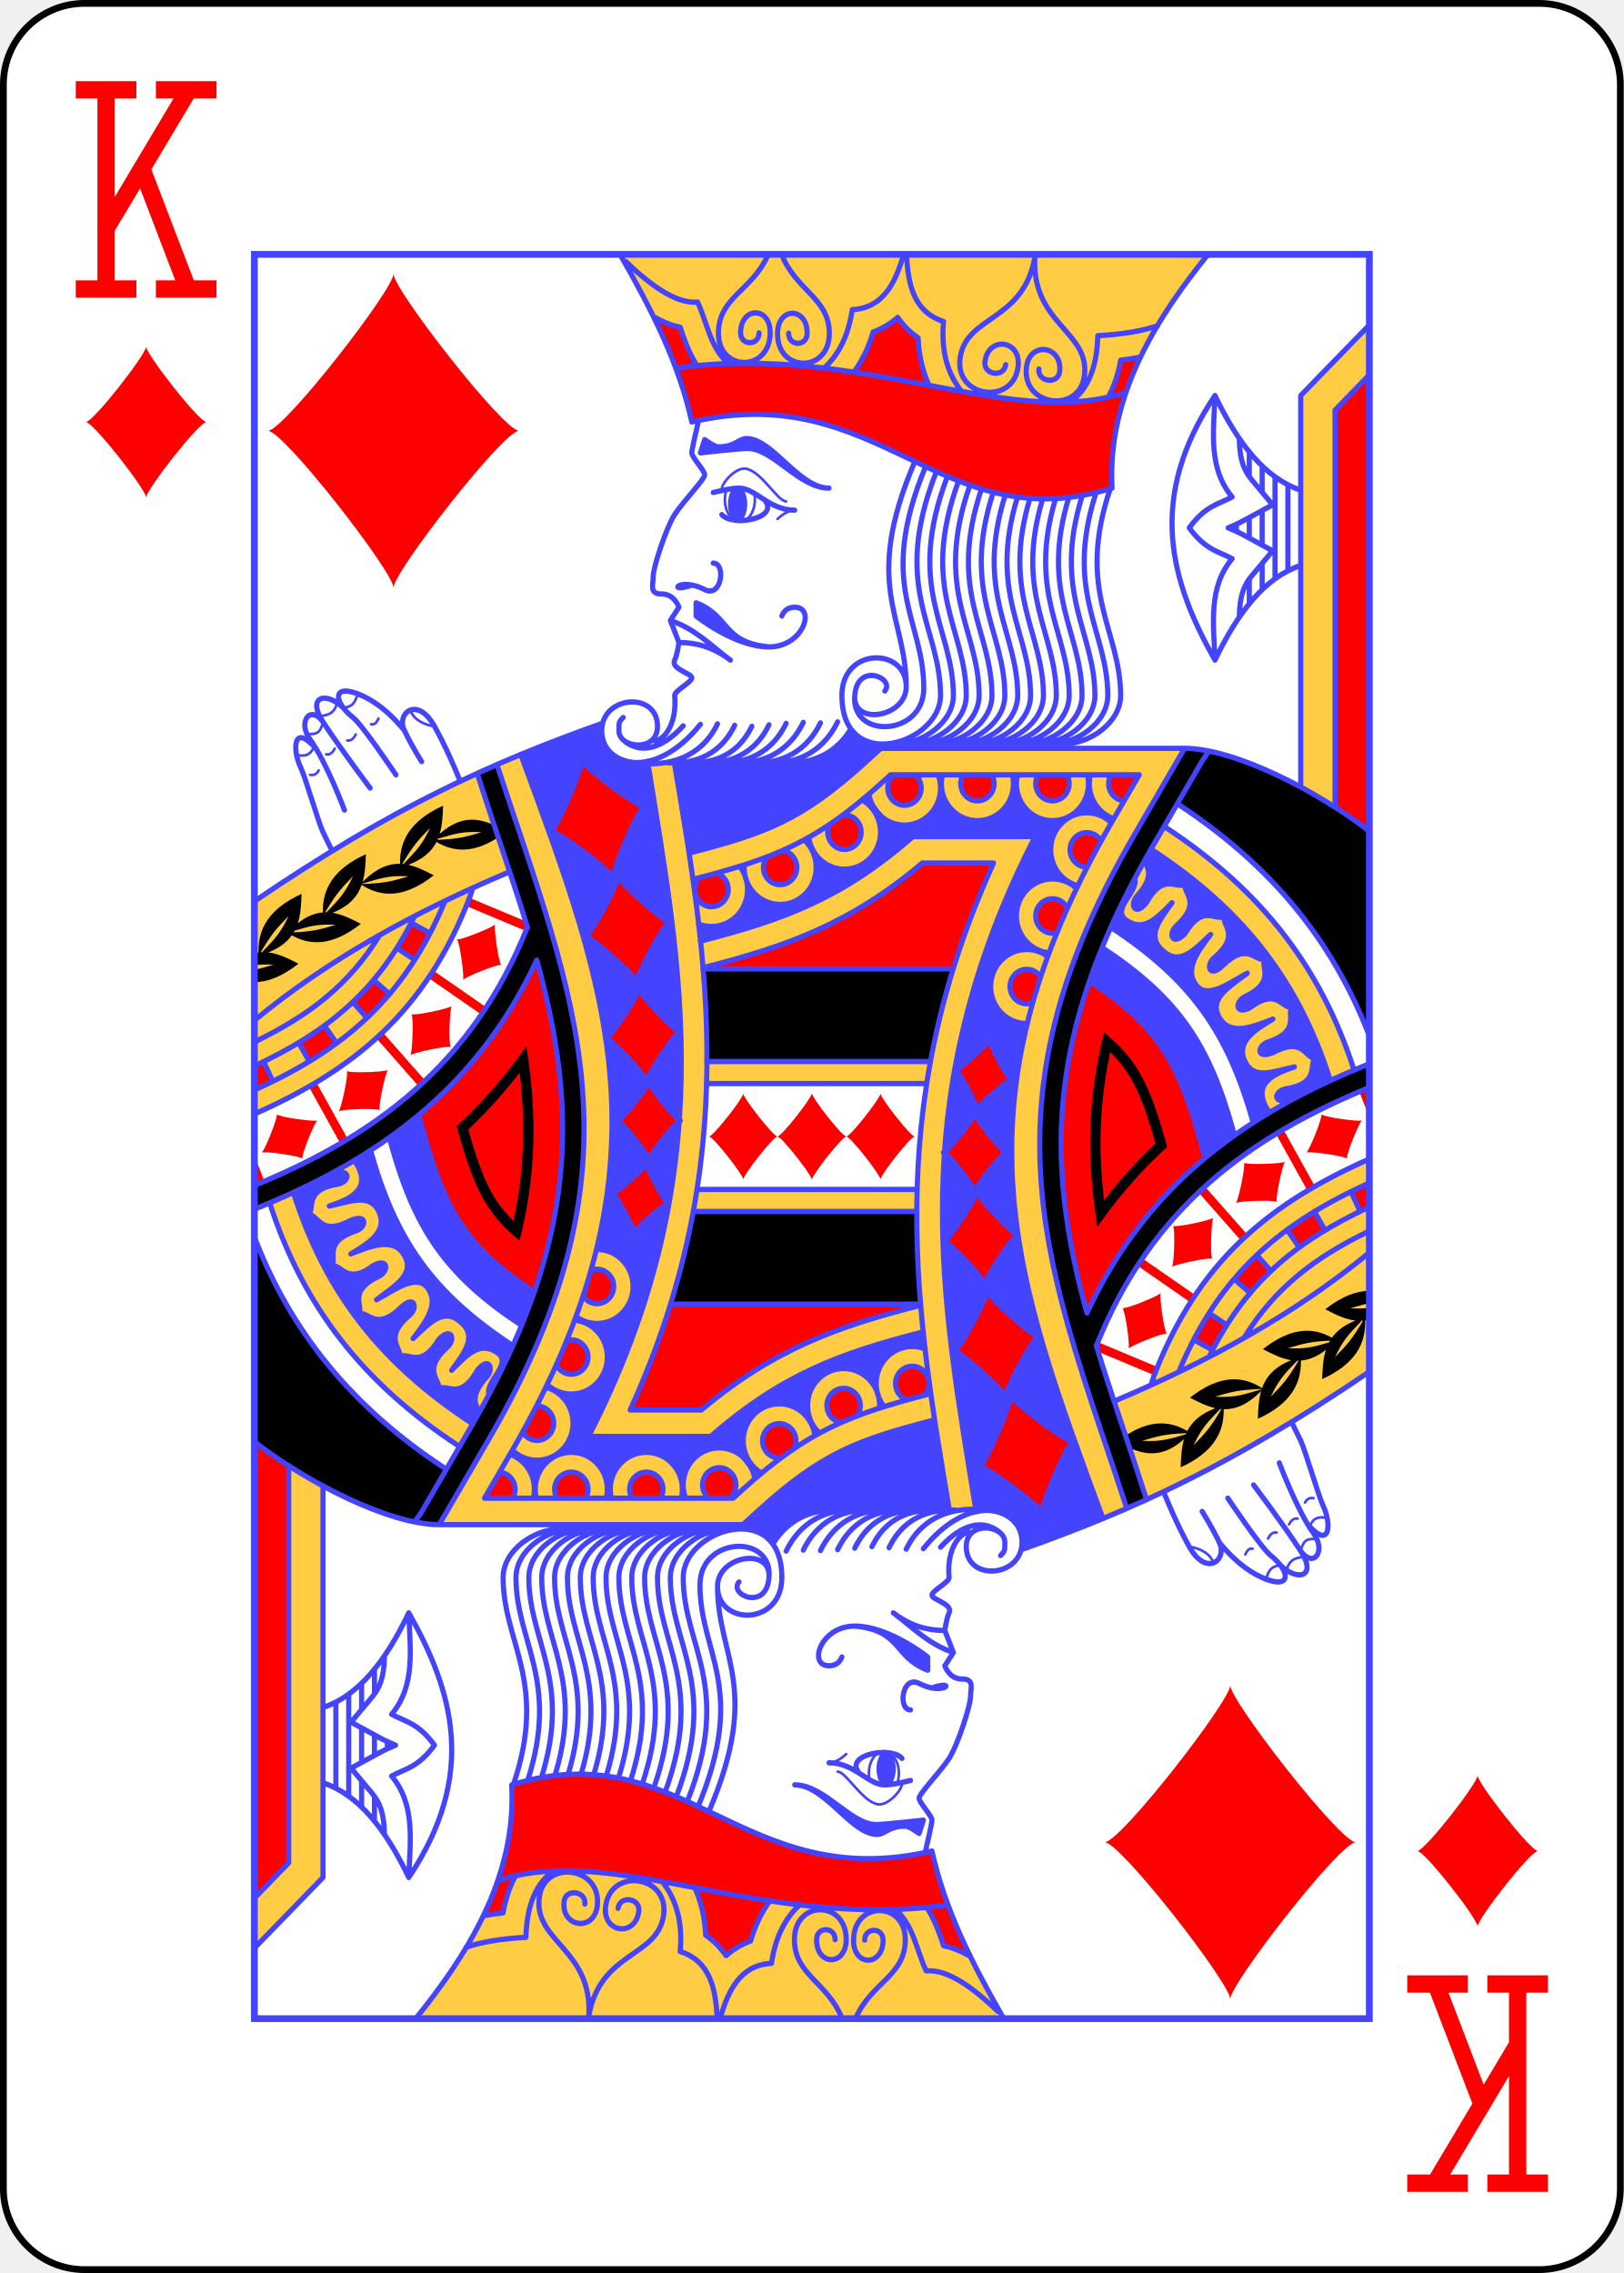
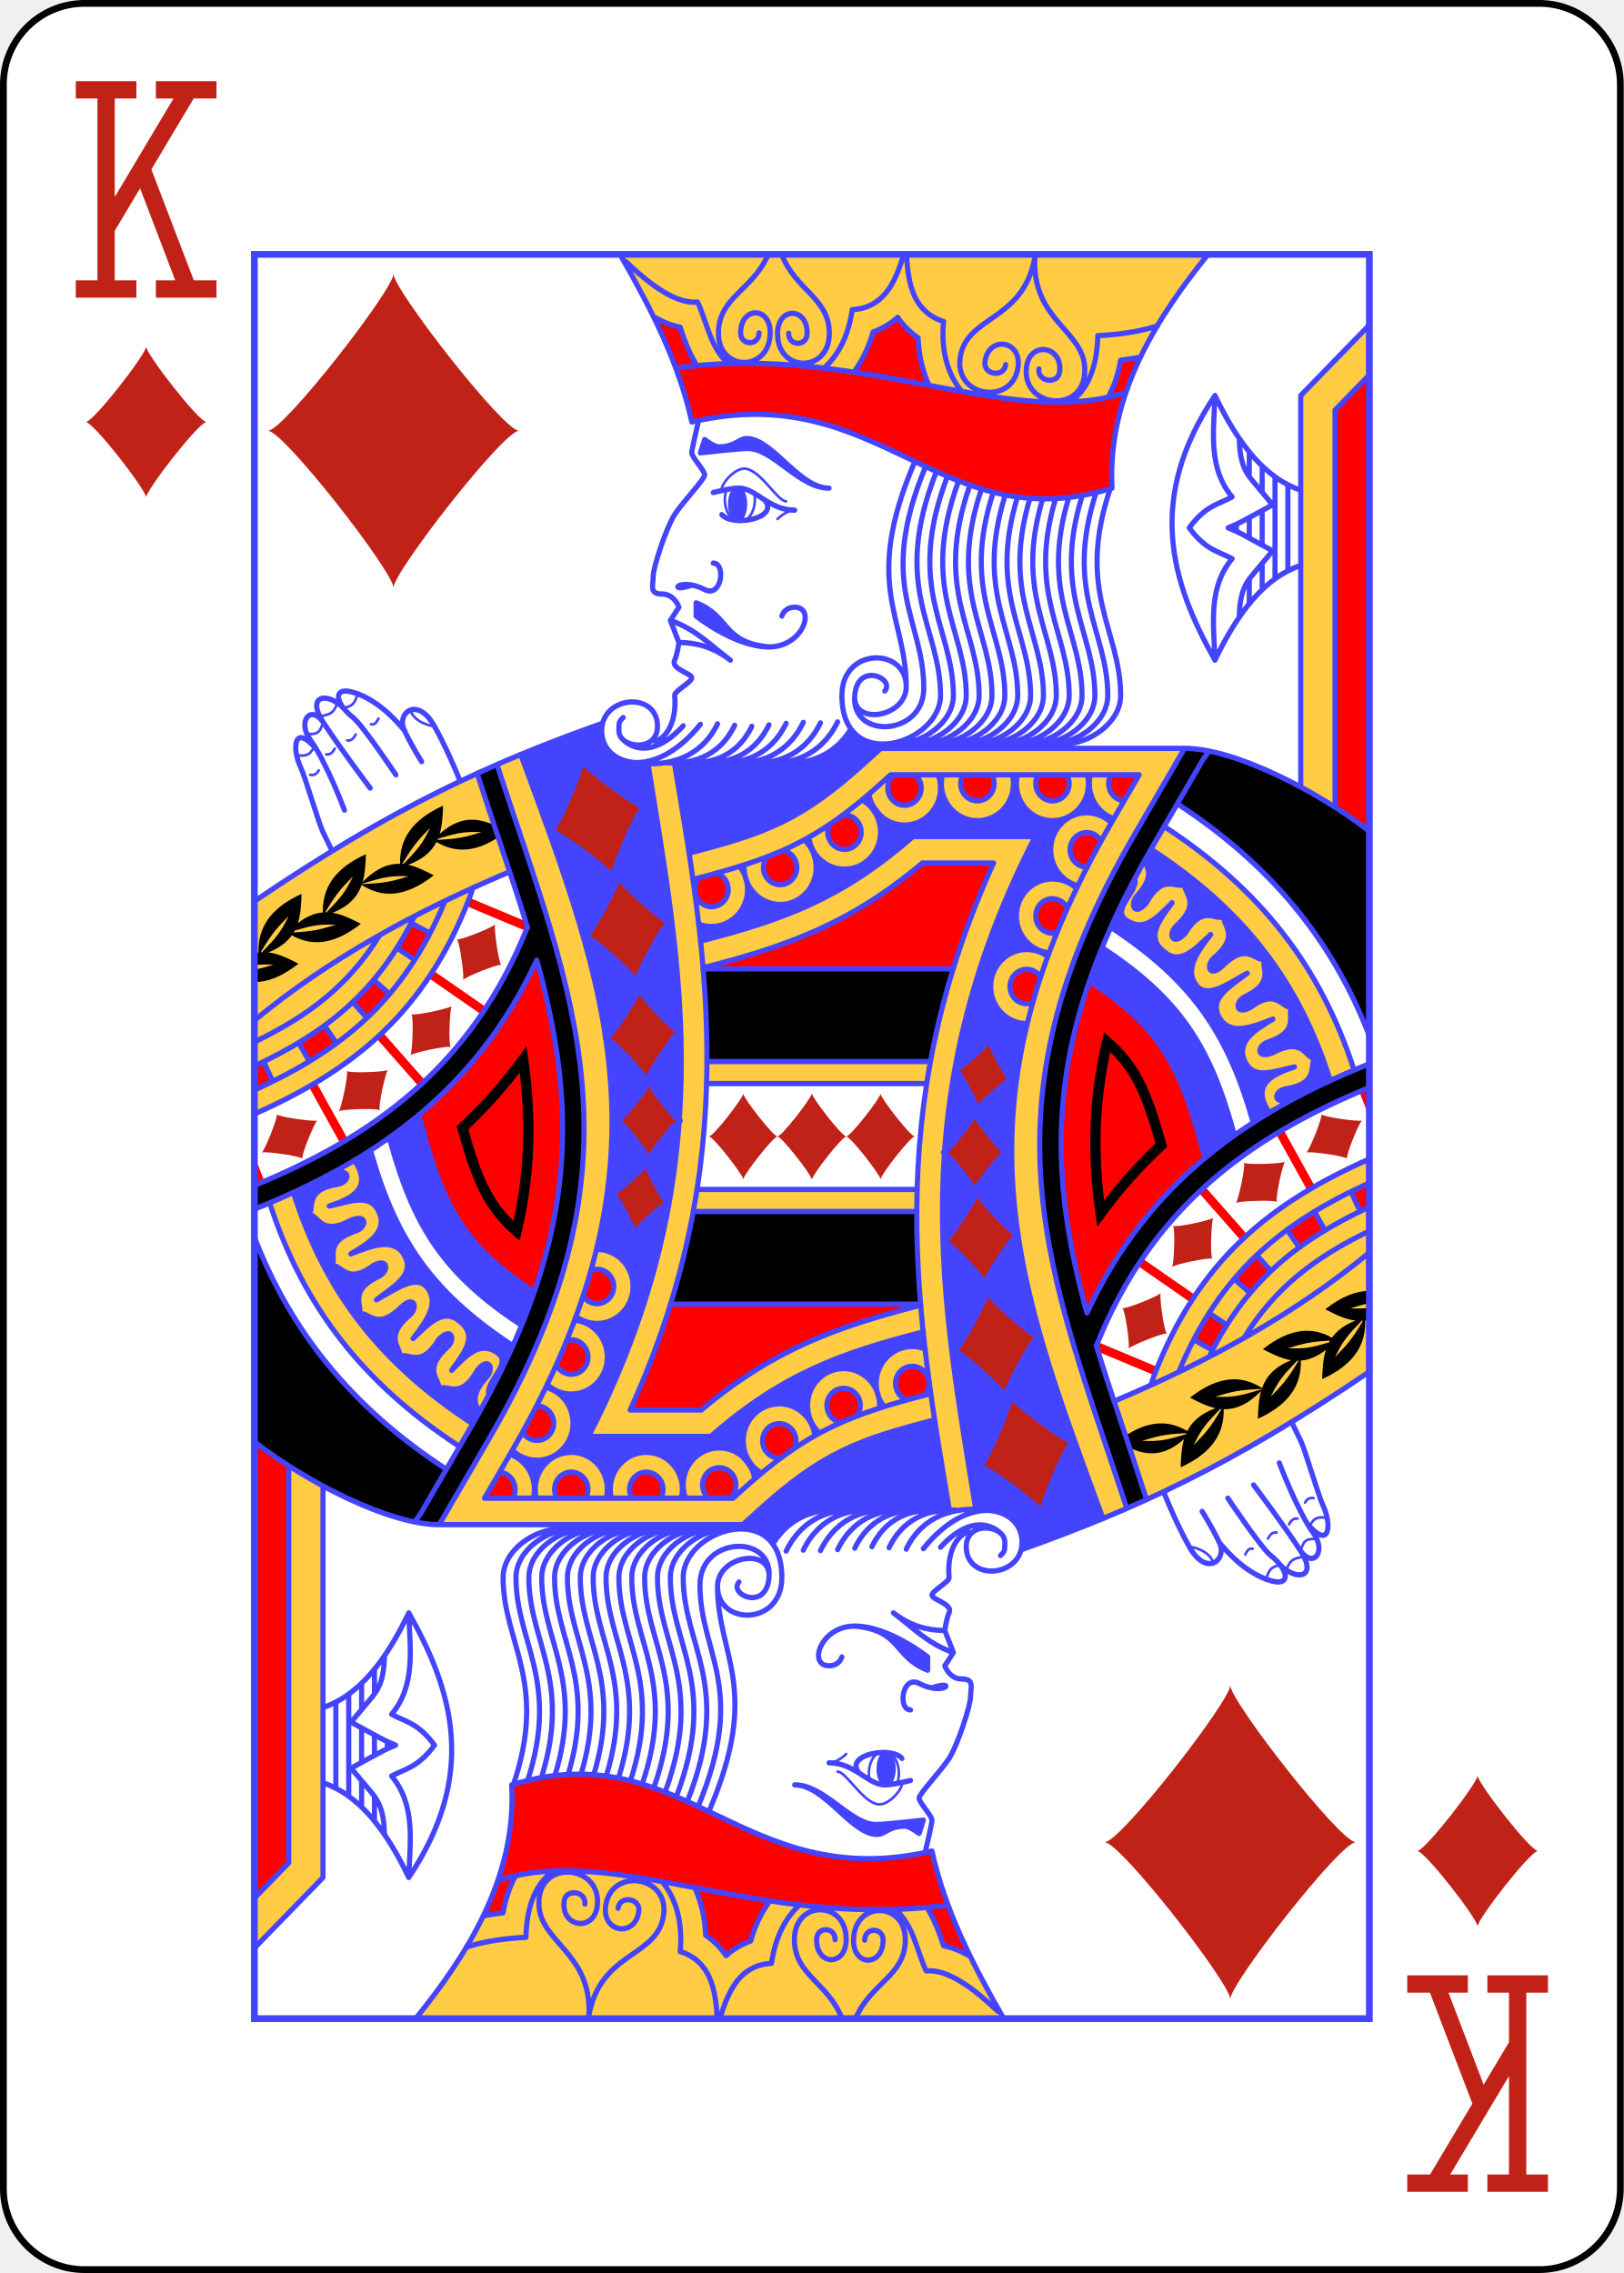
<svg xmlns="http://www.w3.org/2000/svg" xmlns:xlink="http://www.w3.org/1999/xlink" class="card" face="KD" height="3.5in" preserveAspectRatio="none" viewBox="-120 -168 240 336" width="2.5in">
  <defs>
    <symbol id="VDK" viewBox="-500 -500 1000 1000" preserveAspectRatio="xMinYMid">
-       <path d="M-285 -460L-85 -460M-185 -460L-185 460M-285 460L-85 460M85 -460L285 -460M185 -440L-170 155M85 460L285 460M185 440L-10 -70" stroke="red" stroke-width="80" stroke-linecap="square" stroke-miterlimit="1.5" fill="none" />
+       <path d="M-285 -460L-85 -460M-185 -460L-185 460M-285 460L-85 460M85 -460L285 -460M185 -440L-170 155M85 460L285 460M185 440L-10 -70" stroke="#c12218" stroke-width="80" stroke-linecap="square" stroke-miterlimit="1.5" fill="none" />
    </symbol>
    <symbol id="SDK" viewBox="-600 -600 1200 1200" preserveAspectRatio="xMinYMid">
-       <path d="M-400 0C-350 0 0 -450 0 -500C0 -450 350 0 400 0C350 0 0 450 0 500C0 450 -350 0 -400 0Z" fill="red" />
+       <path d="M-400 0C-350 0 0 -450 0 -500C0 -450 350 0 400 0C350 0 0 450 0 500C0 450 -350 0 -400 0Z" fill="#c12218" />
    </symbol>
    <symbol id="DK6" preserveAspectRatio="none" viewBox="0 0 1300 2000">
      <path stroke="#44F" stroke-linecap="round" stroke-linejoin="round" stroke-width="3" fill="none" d="M545,265c2.64,-9.531 17.644,-23.57 27.903,-22.032C591.207,245.713 610,280 620,280M630,290c-10,0 -20,10 -20,10M583.008,271.841c0.353,1.98 0.541,4.055 0.541,6.192 0,13.807 -7.835,25 -17.5,25 -9.665,0 -17.5,-11.193 -17.5,-25 0,-4.428 0.806,-8.588 2.22,-12.196M120.802,496.815c-3.725,13.385 -7.12,15.266 -16.172,17.234M96.463,508.491c-3.725,13.385 -11.329,13.379 -20.381,15.348M80.207,529.943c-3.725,13.385 -7.7,14.104 -18.204,13.751M69.59,558.281c-5.031,10.627 -11.039,10.476 -19.656,9.542M181.952,517.242C188.179,532.903 210,535 210,535M65,590c4.797,0.895 7.937,-1.11 10,-5M108.204,551.026c4.797,0.895 7.937,-2.906 10,-6.796M65,590c4.797,0.895 7.937,-1.11 10,-5M136.026,532.691c4.797,0.895 6.654,-2.65 8.717,-6.539M83.686,566.814c4.797,0.895 7.937,-2.65 10,-6.539" />
      <use xlink:href="#SDK" height="120" width="120" transform="translate(650,1000)scale(1,0.972)rotate(0)translate(-60,-60)" />
      <use xlink:href="#SDK" height="120" width="120" transform="translate(570,1000)scale(1,0.972)rotate(0)translate(-60,-60)" />
      <use xlink:href="#SDK" height="170" width="170" transform="translate(400,640)scale(1,0.972)rotate(-15)translate(-85,-85)" stroke="#44F" stroke-width="42.352" stroke-linejoin="round" stroke-linecap="round" />
      <use xlink:href="#SDK" height="150" width="150" transform="translate(435,765)scale(1,0.972)rotate(-10)translate(-75,-75)" stroke="#44F" stroke-width="48" stroke-linejoin="round" stroke-linecap="round" />
      <use xlink:href="#SDK" height="130" width="130" transform="translate(453,885)scale(1,0.972)rotate(-5)translate(-65,-65)" stroke="#44F" stroke-width="55.384" stroke-linejoin="round" stroke-linecap="round" />
      <use xlink:href="#SDK" height="110" width="110" transform="translate(460,982)scale(1,0.972)rotate(0)translate(-55,-55)" stroke="#44F" stroke-width="65.454" stroke-linejoin="round" stroke-linecap="round" />
      <use xlink:href="#SDK" height="100" width="100" transform="translate(450,1070)scale(1,0.972)rotate(10)translate(-50,-50)" stroke="#44F" stroke-width="72" stroke-linejoin="round" stroke-linecap="round" />
      <use xlink:href="#SDK" height="90" width="90" transform="translate(1259,1000)scale(1,0.972)rotate(60)translate(-45,-45)" />
      <use xlink:href="#SDK" height="90" width="90" transform="translate(1173,1052)scale(1,0.972)rotate(50)translate(-45,-45)" />
      <use xlink:href="#SDK" height="90" width="90" transform="translate(1094,1120)scale(1,0.972)rotate(40)translate(-45,-45)" />
      <use xlink:href="#SDK" height="90" width="90" transform="translate(1038,1209)scale(1,0.972)rotate(30)translate(-45,-45)" />
    </symbol>
    <symbol id="DK5" preserveAspectRatio="none" viewBox="0 0 1300 2000">
      <path stroke="#44F" stroke-linecap="round" stroke-linejoin="round" stroke-width="6" fill="none" d="M1205,261.182v97.637M1190,252.129V367.871M1175,350.311v29.996M1175,290.406l-10e-5,39.187M1175,239.693v29.996M1160,368.373v27.984M1160,298.355l10e-5,23.289M1160,223.643v27.984M1145,305.873v8.254M520.134,778.543C616.396,754.406 684.392,730.935 767.926,660h142.395c-156.787,297.276 -107.906,528.857 -68.797,765.254M525.766,808.059C620.591,784.352 694.855,758.784 778.836,690h83.006c-131.846,281.901 -89.778,512.978 -51.069,736.045M989.366,1432.945C889.254,1168.199 806.638,966.909 1000.051,642.941L1031.658,590H741.766l-9.922,8.756C653.494,667.888 603.995,685.13 511.713,708.48M1017.097,1421.323C928.021,1156.019 838.469,972.117 1025.811,658.32L1084.508,560H730.424l-18.43,16.26c-74.361,65.612 -115.843,79.924 -204.671,102.393M426.291,0.007C462.762,61.82 494.762,122.796 510,190 730,140 800,325 1000,265 993.852,157.297 1056.123,67.145 1111.966,-0.018M614.759,0.032C631.487,41.41 670.706,49.677 670.34,90.06c-0.408,44.997 -60.979,44.224 -60.335,-0.77 0.435,-30.41 34.906,-29.556 34.477,0.44 -0.215,14.998 -21.763,14.723 -21.548,-0.275M599.096,0.044C581.146,40.794 541.84,48.101 541.051,88.41c-0.88,44.991 59.691,45.764 60.335,0.77 0.435,-30.41 -34.048,-30.436 -34.477,-0.44 -0.215,14.998 21.333,15.273 21.548,0.275M910,3.41c-3.958,75.052 63.504,83.571 57.94,133.177 -5.014,44.699 -73.043,36.172 -67.764,-8.495 3.568,-30.189 42.241,-24.924 38.722,4.854 -1.76,14.889 -25.961,11.855 -24.201,-3.034M910,3.41C896.361,77.248 828.885,68.851 822.732,118.383c-5.544,44.633 62.485,53.162 67.764,8.495 3.568,-30.189 -35.203,-34.632 -38.722,-4.854 -1.76,14.889 22.442,17.923 24.201,3.034M491.884,128.804C710,100 880,200 1015.604,156.595M995.411,161.923C1002.408,149.77 1007.254,135.659 1010,120c8.271,-0.945 15.987,-2.113 23.204,-3.475M951.488,167.374c19.219,-13.488 30.892,-37.153 31.903,-75.195 30.425,-1.548 52.501,-5.644 69.805,-11.195M466.519,71.255c9.446,5.241 19.354,9.279 29.914,11.366 3.985,11.503 8.452,24.997 17.213,39.74 0.763,1.283 1.566,2.56 2.409,3.829M552.628,123.893C531.219,105.072 528.495,78.759 516.729,54.105 491.699,56.297 462.178,35.159 433.183,8.316M698.804,133.696c9.723,-12.91 17.517,-28.178 22.597,-45.676 10.847,-3.769 20.57,-9.546 28.66,-16.604 6.148,8.853 14.187,16.87 23.799,23.219 0.785,19.912 5.349,38.047 12.742,53.992M757.092,0.052C747.112,32.943 733.174,60.761 697.089,62.687 692.459,93.201 680.697,114.38 664.045,129.146M824.538,155.374C808.692,135.989 800.327,110.644 803.527,76.109 768.856,65.234 762.116,34.589 760.381,0.043M0.128,733.28C160.872,627.138 273.947,577.151 405.892,531.565M1084.508,560c58.556,0 155.048,48.393 215.606,93.996M1060.798,648.537c113.096,71.77 182.617,159.57 221.424,276.264M1045.468,674.302c108.824,68.979 172.626,150.486 209.091,262.347M1300.071,886.19C1257.215,777.442 1184.743,691.771 1076.171,622.798M998.735,762.9c94.583,60.402 136.897,120.761 165.899,221.531M988.568,785.964c89.063,57.044 124.762,109.898 152.397,206.618l1.791,6.27M973.923,823.823c78.203,50.361 103.128,90.662 128.581,179.747l5.989,20.963M1045.369,1281.592l3.338,-9.824c51.421,-130.622 135.35,-196.342 251.249,-246.259M1154.091,1227.949c35.812,-56.212 81.928,-90.805 145.814,-120.773M1113.379,1249.43c42.764,-84.642 101.834,-131.066 186.517,-169.544M1077.871,1266.58c47.687,-111.379 119.453,-168.575 222.006,-213.896M970.828,1200.002C1041.668,1050.464 1161.946,971.391 1299.957,917.595M981.741,1237.189C1046.058,1080.041 1161.175,999.873 1299.994,944.443M1002.278,1300.143c108.097,-44.364 209.475,-97.716 297.742,-168.601M970.203,1198.396c-13.491,-48.251 -23.451,-95.134 -27.496,-142.517 -9.688,-113.478 12.898,-231.197 104.568,-384.744l58.697,-98.32 7.089,-9.682M1039.892,1410.606c-19.667,-59.873 -42.017,-121.299 -58.398,-173.96M523.076,810 814.875,810M527.684,915 788.328,915M527.262,940 783.957,940M1113.101,1200.255l20.73,13.447M1142.463,1161.465l18.51,16.033M1168.828,1134.571l16.461,17.846M1204.197,1105.897l14.1,19.81M1236.013,1085.268l12.336,21.066M1278.611,1062.598l10.579,22.262M1095.363,1230.498l21.824,11.578M1220,603.865V160l80,-80M1260,626.748V176.568l39.999,-39.999M1219.982,352.664C1178.5,366.005 1146.587,405.675 1120,460c-1.436,-40.363 -8.306,-82.087 20,-115 -16.063,-8.511 -30.68,-9.463 -50,-35 19.32,-25.537 33.937,-26.489 50,-35 -28.306,-32.913 -21.436,-74.637 -20,-115 26.587,54.325 58.5,93.995 99.982,107.336M1148.301,411.435c0.056,-3.197 0.194,-6.275 0.441,-9.224 1.32,-15.756 4.72,-26.855 14.004,-37.65l24.494,-28.482 -33.195,-17.588c-8.638,-4.577 -14.026,-6.531 -18.703,-8.49 4.677,-1.959 10.065,-3.914 18.703,-8.49l33.195,-17.588 -24.494,-28.482c-9.284,-10.795 -12.684,-21.895 -14.004,-37.65 -0.247,-2.949 -0.385,-6.027 -0.441,-9.224M1120,160c-80.254,116.73 -51.745,210.787 0,300M708.559,618.376A42,42 0 0 1 730,655v0a42,42 0 0 1 -42,42 42,42 0 0 1 -41.598,-36.205M686.029,635.6A19.5,19.5 0 0 1 688,635.5 19.5,19.5 0 0 1 707.5,655 19.5,19.5 0 0 1 688,674.5 19.5,19.5 0 0 1 668.5,655a19.5,19.5 0 0 1 2.091,-8.784M797.229,589.997A42,42 0 0 1 800,605 42,42 0 0 1 758,647 42,42 0 0 1 716.564,611.857M770.453,589.995A19.5,19.5 0 0 1 777.5,605 19.5,19.5 0 0 1 758,624.5 19.5,19.5 0 0 1 738.5,605a19.5,19.5 0 0 1 7.055,-15.012M883.79,589.99A42,42 0 0 1 885,600a42,42 0 0 1 -42,42 42,42 0 0 1 -42,-42 42,42 0 0 1 1.211,-10.012M859.734,589.989A19.5,19.5 0 0 1 862.5,600 19.5,19.5 0 0 1 843,619.5 19.5,19.5 0 0 1 823.5,600a19.5,19.5 0 0 1 2.767,-10.012M971.29,589.99A42,42 0 0 1 972.5,600a42,42 0 0 1 -42,42 42,42 0 0 1 -42,-42 42,42 0 0 1 1.211,-10.012M947.234,589.989A19.5,19.5 0 0 1 950,600 19.5,19.5 0 0 1 930.5,619.5 19.5,19.5 0 0 1 911,600a19.5,19.5 0 0 1 2.767,-10.012M1001.961,639.758A42,42 0 0 1 973.5,600a42,42 0 0 1 1.211,-10.012M1014.087,619.449A19.5,19.5 0 0 1 996,600a19.5,19.5 0 0 1 2.767,-10.012M960.294,715.741A42,42 0 0 1 928.5,675a42,42 0 0 1 42,-42 42,42 0 0 1 28.739,11.372M971.157,694.489A19.5,19.5 0 0 1 970.5,694.5 19.5,19.5 0 0 1 951,675a19.5,19.5 0 0 1 19.5,-19.5 19.5,19.5 0 0 1 16.785,9.575M926.665,791.825A42,42 0 0 1 888.5,750a42,42 0 0 1 42,-42 42,42 0 0 1 28.229,10.901M935.972,768.717A19.5,19.5 0 0 1 930.5,769.5 19.5,19.5 0 0 1 911,750a19.5,19.5 0 0 1 19.5,-19.5 19.5,19.5 0 0 1 17.494,10.885M901.237,871.994A42,42 0 0 1 900.5,872a42,42 0 0 1 -42,-42 42,42 0 0 1 42,-42 42,42 0 0 1 24.636,7.984M907.72,848.114A19.5,19.5 0 0 1 900.5,849.5 19.5,19.5 0 0 1 881,830a19.5,19.5 0 0 1 19.5,-19.5 19.5,19.5 0 0 1 16.278,8.763M641.043,663.734A42,42 0 0 1 655,695a42,42 0 0 1 -42,42 42,42 0 0 1 -42,-42 42,42 0 0 1 0.104,-2.949M615.923,675.72A19.5,19.5 0 0 1 632.5,695 19.5,19.5 0 0 1 613,714.5 19.5,19.5 0 0 1 593.5,695a19.5,19.5 0 0 1 4.158,-12.037M565.706,693.65A42,42 0 0 1 575,720a42,42 0 0 1 -42,42 42,42 0 0 1 -15.083,-2.802M538.79,701.38A19.5,19.5 0 0 1 552.5,720 19.5,19.5 0 0 1 533,739.5 19.5,19.5 0 0 1 513.5,720a19.5,19.5 0 0 1 5.342,-13.409M795.159,246.412C741.578,377.816 800,422.21 800,500c0,55 -115,90 -115,0 0,-55 75,-55 75,-10 0,35 -62.765,44.891 -60,10 3.052,-38.508 47.487,-19.355 35,-5M782.517,240.733C724.777,376.332 780.484,412.89 780.484,491.79 780.484,546.79 695,550 700,500M770,235C708.212,375.321 760,410 760,490M807.997,251.821C758.185,379.052 815,423.287 815,500c0,30.823 -36.118,55.365 -67.872,55.144M821.048,256.901C774.7,380.245 830,424.317 830,500c0,30.823 -36.118,55.365 -67.872,55.144M834.323,261.583C791.102,381.375 845,425.282 845,500c0,30.823 -36.118,55.365 -67.872,55.144M847.748,266.039C807.441,382.477 860,426.216 860,500c0,30.823 -36.118,55.365 -67.872,55.144M861.464,269.818C823.58,383.434 875,427.02 875,500c0,30.823 -36.118,55.365 -67.872,55.144M875.463,272.868C839.501,384.221 890,427.677 890,500c0,30.823 -36.118,55.365 -67.872,55.144M889.737,275.142C855.189,384.816 905,428.171 905,500c0,30.823 -36.118,55.365 -67.872,55.144M904.283,276.596C870.629,385.201 920,428.489 920,500c0,30.823 -36.118,55.365 -67.872,55.144M919.1,277.188C885.809,385.358 935,428.619 935,500c0,30.823 -36.118,55.365 -67.872,55.144M934.195,276.881C900.716,385.277 950,428.552 950,500c0,30.823 -36.118,55.365 -67.872,55.144M949.583,275.634C915.338,384.946 965,428.278 965,500c0,30.823 -36.118,55.365 -67.872,55.144M965.29,273.405C929.663,384.36 980,427.793 980,500c0,30.823 -36.118,55.365 -67.872,55.144M981.353,270.151C943.68,383.519 995,427.091 995,500c0,30.823 -36.118,55.365 -67.872,55.144M997.87,265.686C957.335,382.389 1010,426.142 1010,500c0,30.823 -36.118,55.365 -67.872,55.144M520,532.778C465.796,598.504 405,580 405,540c0,-40 65,-45 65,-5 0,30 -45,25 -45,5 0,-10 0,-10 5,-15M500,534.444c-25.083,26.791 -49.177,31.341 -67.463,18.093M540,532.222c-20,40 -57.915,45.684 -79.403,45.122M560,533.889c-20,40 -55.863,43.196 -77.35,42.634M580,535c-20,40 -55.863,42.085 -77.35,41.523M600,533.333c-20,40 -55.863,43.752 -77.35,43.19M620,531.667c-20,40 -55.863,45.418 -77.35,44.857M640,530.556c-20,40 -55.863,46.529 -77.35,45.968M660,531.111c-20,40 -55.863,45.974 -77.35,45.412M680,530c-20,40 -55.863,47.085 -77.35,46.523M695.523,538.013c-20.53,32.953 -52.907,39.032 -72.873,38.511M517.827,188.827C514.886,200.909 510,221.505 510,225c0,5 15,20 15,25 0,5 -25,30 -35,45 -10,15 -25,60 -25,70 0,10 -5,20 10,20 15,0 20,15 20,15l-10,15 10,25c0,0 -1.838,13.675 -5,20 -5,10 20,15 20,20 0,5 -20.437,15.019 -20,20 3.908,44.548 -24.383,56.24 -25,50M535,350c15,0 10,40 -10,30 -30,-15 -45,5 -15,-5M615,410c2.205,-6.063 7.383,-10 15,-10 25,0 10,45 -30,45 -40,0 -85,-35 -85,-35v-15c40,15 30,45 85,50M495,440c20,0 40,5 60,20 -22.925,-16.544 -40,-35 -70,-45M525,210l-5,15c0,0 45,-5 55,-5 30,0 60,45 95,45 -35,0 -65,-55 -95.29,-56.161 -9.993,-0.383 -13.614,9.419 -33.614,9.419C536.382,218.258 525,210 525,210v0M630,290c-30,0 -45.346,-24.918 -65,-25 -10.138,-0.042 -30,5 -30,5M595.871,279.644C610.873,299.647 557.374,309.072 545,295M239.869,597.116C233.831,582.484 222.966,557.691 210,535c-20,-35 -45,-15 -35,5 10,20 20,35 20,35M175.29,539.935C173.609,538.913 154.066,512.457 125,500c-35,-15 -33.238,7.222 -10,25 11.232,8.593 50,65 50,65M105,515.29C85,495 60,500 80,530c20,30 55,75 55,75M80,530c-15,-20 -30,0 -15,20 18.974,25.298 40,80 40,80M72.032,560.581C45,530 44.064,561.807 54.064,581.807 59.064,591.807 75,645 80,655l10.701,21.402M1037.564,687.87c4.723,7.868 11.471,18.196 -8.343,39.341 -9.126,9.74 -2.687,24.18 10.778,7.789 20,-35 35,-15 45.124,-20.988 -2.689,9.832 20.209,20.598 -10.091,47.185C1065,770 1070,785 1085,770c21.131,-34.329 35.471,-13.85 45.785,-19.505 -3.009,9.739 19.527,21.246 -11.625,46.831 -10.315,8.471 -5.807,23.626 9.675,9.124 29.05,-27.948 37.808,-4.532 49.209,-7.426 -5.35,8.677 13.588,25.457 -22.975,42.431 -12.106,5.62 -11.535,21.421 6.008,12.4 31.172,-23.044 37.003,1.267 48.672,-0.212 -6.37,7.958 10.376,26.927 -27.988,39.306 -12.702,4.099 -14.066,19.851 5.655,12.036 35.69,-18.741 37.573,6.188 49.328,6.588 -7.557,6.841 5.952,28.236 -33.894,34.343 -13.193,2.022 -17.049,17.356 3.665,12.783M1026.493,707.762c4.572,14.621 -28.113,34.819 -9.701,47.174 20.48,13.743 35.303,-2.517 53.208,-19.936 -14.905,20.047 -30.697,38.701 -10,55 19.435,16.731 36.52,-2.195 54.984,-19.021 -15.551,19.55 -29.984,39.021 -17.594,56.48 12.792,18.024 38.142,-0.888 60.229,-12.558 -19.949,15.036 -45.281,28.286 -32.619,50.099 12.547,21.614 39.189,10.789 62.536,1.905C1165.9,879.391 1144.168,892.816 1155,915c10.372,21.24 33.237,11.175 57.702,6.126 -23.926,7.689 -52.164,19.089 -29.302,51.671" />
    </symbol>
    <symbol id="DK4" preserveAspectRatio="none" viewBox="0 0 1300 2000">
      <path fill="black" d="M1084.508,560l-58.697,98.32c-187.341,313.797 -97.789,497.698 -8.713,763.002l23.092,-10.266 -57.762,-175.512C1046.875,1079.487 1161.668,999.68 1300,944.443V917.615C1161.979,971.411 1041.672,1050.455 970.828,1200.002l0.795,2.709 -1.42,-4.314c-13.491,-48.251 -23.451,-95.135 -27.496,-142.518 -9.688,-113.478 12.898,-231.197 104.568,-384.744l58.697,-98.32 -29.781,49.916C1184.687,691.728 1257.135,777.351 1300,886.016V653.916C1247.887,614.69 1169.327,573.443 1112.02,562.904l-0.064,0.107zM220,625c-38.243,16.869 -50.73,39.82 -50.184,65.85 -13.29,-0.348 -27.534,4.811 -43.621,20.596C129.141,701.541 129.613,690.786 130,680 91.688,696.899 79.224,719.903 79.818,745.99 70.668,746.731 61.03,750.275 50.633,758.205 54.076,747.821 54.59,736.429 55,725 16.463,741.999 4.078,765.174 4.83,791.451 3.236,791.66 1.626,791.963 0,792.354v13.449C6.455,804.98 13.029,804.849 22.26,805.217 13.211,807.838 6.837,809.679 0,811.016v13.971c15.197,7.2e-4 32.097,-6.118 51.395,-20.848 -11.463,-5.788 -22.95,-11.437 -35.184,-12.781 13.191,-5.09 21.793,-11.762 27.439,-19.451 22.217,12.236 47.947,11.85 80.484,-12.984 -10.803,-5.455 -21.628,-10.784 -33.078,-12.506 19.825,-7.612 29.328,-18.781 34.014,-31.607 23.029,14.305 49.765,15.292 84.064,-10.887 -9.735,-4.916 -19.487,-9.734 -29.699,-11.9 17.505,-6.371 27.302,-15.398 32.848,-25.889 22.528,13.014 48.645,13.135 81.852,-12.211 -23.778,-12.007 -47.654,-23.447 -78.109,3.057C219.116,646.927 219.606,635.981 220,625Zm-15,25c-9.295,18.589 -14.428,24.37 -31.143,41.131 -0.468,-0.051 -0.936,-0.103 -1.406,-0.141C185.522,669.587 190.885,664.115 205,650Zm52.279,4.807c2.377,0.016 4.928,0.082 7.721,0.193 -19.154,5.548 -26.54,7.606 -51.529,8.73 0.201,-0.437 0.382,-0.881 0.57,-1.322 19.619,-5.653 27.964,-7.704 43.238,-7.602zm-85,50c2.377,0.016 4.928,0.082 7.721,0.193 -19.935,5.775 -27.006,7.775 -54.58,8.869 0.053,-0.152 0.095,-0.308 0.146,-0.461 22.238,-6.438 30.551,-8.71 46.713,-8.602zM115,705c-9.241,18.483 -14.365,24.3 -30.852,40.84 -0.535,-0.007 -1.073,-8e-5 -1.611,0.012C95.545,724.565 100.916,719.084 115,705ZM40,750C30.713,768.575 25.582,774.362 8.898,791.092 8.378,791.113 7.854,791.152 7.33,791.191 20.491,769.62 25.841,764.159 40,750Zm47.279,9.807c2.377,0.016 4.928,0.082 7.721,0.193 -18.542,5.371 -26.021,7.474 -49.139,8.623 0.419,-0.687 0.814,-1.383 1.193,-2.084 17.576,-5.021 25.721,-6.83 40.225,-6.732zM523.076,810 527.684,915H788.328L814.875,810Zm467.709,71.871 -2.305,9.463c-13.936,57.217 -16.337,109.636 -11.896,161.652 0.997,11.684 2.414,23.387 4.166,35.131l2.119,14.211 8.615,-11.498c21.298,-28.422 44.77,-53.825 69.992,-76.621l2.783,-2.516 -1.043,-3.606c-17.22,-59.464 -30.254,-90.3 -65.016,-119.902zm7.127,22.383c26.414,25.135 37.62,51.977 52.734,103.687 -21.305,19.517 -41.323,40.983 -59.904,64.463 -0.855,-6.832 -1.621,-13.647 -2.201,-20.438 -4.087,-47.877 -2.144,-95.767 9.371,-147.713z" />
    </symbol>
    <symbol id="DK3" preserveAspectRatio="none" viewBox="0 0 1300 2000">
      <path fill="#44F" d="M600,445c-40,0 -85,-35 -85,-35v-15c40,15 30,45 85,50M525,210l-5,15c0,0 45,-5 55,-5 30,0 60,45 95,45 -35,0 -65,-55 -95.29,-56.161 -9.993,-0.383 -13.614,9.419 -33.614,9.419C536.382,218.258 525,210 525,210ZM574.667,283.061a11.249,20.385 0 0 1 -11.249,20.385 11.249,20.385 0 0 1 -11.249,-20.385 11.249,20.385 0 0 1 11.249,-20.385 11.249,20.385 0 0 1 11.249,20.385zM489.009,572.698l133.641,3.825c19.965,0.522 52.342,-5.558 72.988,-38.356 8.822,11.653 21.897,16.73 35.872,16.969l-1.087,4.864 -18.43,16.26c-74.361,65.612 -115.843,79.924 -204.951,102.132 -5.836,-35.709 -11.98,-70.798 -18.034,-105.693zM800,605c0,23.196 -18.804,42 -42,42 -29.839,0.637 -35.202,-40.062 -49.393,-28.596C721.821,625.845 730,639.832 730,655c0,23.196 -18.804,42 -42,42 -20.928,0 -38.655,-15.406 -41.584,-36.119 -1.783,0.981 -3.565,1.936 -5.35,2.877C649.933,671.723 655,683.08 655,695c0,23.196 -18.804,42 -42,42 -17.875,0 -33.131,-11.171 -39.195,-26.908C574.588,713.315 575,716.639 575,720c0,23.196 -18.804,42 -42,42 -5.157,0 -10.269,-0.949 -15.082,-2.801l2.217,19.344C616.397,754.406 684.392,730.935 767.926,660h142.395c-156.787,297.276 -107.906,528.857 -68.797,765.254 30.599,0.378 51.772,10.196 52.529,40.46l95.313,-32.769C915.034,1236.375 850.349,1074.787 901.131,871.994 900.92,871.997 900.71,872 900.5,872c-23.196,0 -42,-18.804 -42,-42 0,-23.196 18.804,-42 42,-42 8.804,0 17.383,2.768 24.527,7.908 0.513,-1.363 1.03,-2.727 1.553,-4.094C905.003,789.792 888.5,771.681 888.5,750c0,-23.196 18.804,-42 42,-42 10.39,0 20.407,3.853 28.121,10.809 0.51,-1.034 1.019,-2.069 1.535,-3.105C941.543,710.973 928.5,694.217 928.5,675c0,-23.196 18.804,-42 42,-42 10.667,0 20.933,4.058 28.717,11.352 0.28,-0.471 0.553,-0.939 0.834,-1.41l1.902,-3.186C984.939,633.958 973.5,617.975 973.5,600c0,-3.37 0.407,-6.727 1.209,-10h-3.418c0.802,3.273 1.209,6.63 1.209,10 0,23.196 -18.804,42 -42,42 -23.196,0 -42,-18.804 -42,-42 0,-3.37 0.407,-6.727 1.209,-10h-5.918c0.802,3.273 1.209,6.63 1.209,10 0,23.196 -18.804,42 -42,42 -23.196,0 -42,-18.804 -42,-42 0,-3.37 0.407,-6.727 1.209,-10 -9.2,-1.207 -2.261,7.468 -2.209,15zm175.104,-15 55.566,1.654 0.988,-1.654zM998.735,762.9c94.583,60.402 136.897,120.761 165.899,221.531L1183.4,972.797c-22.862,-32.583 5.376,-43.982 29.302,-51.671 -24.465,5.049 -47.331,15.115 -57.702,-6.126 -10.832,-22.184 10.9,-35.609 32.536,-48.095 -23.348,8.883 -49.99,19.709 -62.536,-1.905 -12.662,-21.813 12.67,-35.063 32.619,-50.099 -22.087,11.67 -47.437,30.582 -60.229,12.558C1085,810 1099.433,790.529 1114.984,770.979 1096.52,787.805 1079.435,806.731 1060,790c-20.697,-16.299 -4.905,-34.953 10,-55 -17.905,17.419 -32.729,33.679 -53.208,19.936 -18.412,-12.355 14.274,-32.553 9.701,-47.174m228.066,228.887C1218.094,824.788 1154.292,743.281 1045.468,674.302l-7.904,13.568c4.723,7.868 11.471,18.196 -8.343,39.341 -9.126,9.74 -2.687,24.18 10.778,7.789 20,-35 35,-15 45.124,-20.988 -2.689,9.832 20.209,20.598 -10.091,47.185C1065,770 1070,785 1085,770c21.131,-34.329 35.471,-13.85 45.785,-19.505 -3.009,9.739 19.527,21.246 -11.625,46.831 -10.315,8.471 -5.807,23.626 9.675,9.124 29.05,-27.948 37.808,-4.532 49.209,-7.426 -5.35,8.677 13.588,25.457 -22.975,42.431 -12.106,5.62 -11.535,21.421 6.008,12.4 31.172,-23.044 37.003,1.267 48.672,-0.212 -6.37,7.958 10.376,26.927 -27.988,39.306 -12.702,4.099 -14.066,19.851 5.655,12.036 35.69,-18.741 37.573,6.188 49.328,6.588 -7.557,6.841 5.952,28.236 -33.894,34.343 -13.193,2.022 -17.049,17.356 3.665,12.783zM1142.756,998.852l-1.791,-6.27C1113.331,895.862 1077.631,843.008 988.568,785.964l-14.645,37.859c78.203,50.361 103.128,90.662 128.581,179.747l5.989,20.963" />
    </symbol>
    <symbol id="DK2" preserveAspectRatio="none" viewBox="0 0 1300 2000">
      <path fill="red" d="M750.061,71.416c-8.09,7.058 -17.813,12.834 -28.66,16.604 -5.08,17.498 -12.873,32.766 -23.09,45.496 -57.344,-8.466 -118.21,-13.386 -182.865,-7.311 -0.234,-1.283 -1.036,-2.56 -1.799,-3.844C504.886,107.618 500.418,94.124 496.434,82.621 485.874,80.534 475.965,76.498 466.756,72.613 485.609,111.419 500.836,149.583 510,190c220,-50 290,135 490,75 -3.103,-54.365 11.226,-104.257 33.283,-148.727 -7.295,1.614 -15.012,2.782 -23.283,3.727 -2.746,15.659 -7.591,29.77 -15.182,42.076 -62.438,13.153 -131.213,0.635 -208.168,-13.49 -7.44,-15.904 -12.004,-34.04 -12.789,-53.951C764.249,88.286 756.208,80.269 750.061,71.416ZM1300,136.57l-40,39.998 1.262,450.93c14.241,8.907 27.212,17.772 38.738,26.432zm-186.938,426.562 -7.09,9.682 -58.697,98.32zm-88.004,26.094c-8.764,0.254 -24.385,4.427 -26.291,0.762C996.957,593.014 996,596.474 996,600c0,10.221 7.893,18.709 18.088,19.449 -2.566,-4.934 19.251,-23.801 16.686,-28.734 -0.635,-1.222 -2.794,-1.573 -5.715,-1.488zm-279.504,0.762C741.086,593.693 738.5,599.195 738.5,605c0,10.77 8.73,19.5 19.5,19.5 10.77,0 19.5,-8.73 19.5,-19.5 0,-5.801 -2.583,-11.301 -7.047,-15.006zm80.713,0C824.457,593.014 823.5,596.474 823.5,600c0,10.77 8.73,19.5 19.5,19.5 10.77,0 19.5,-8.73 19.5,-19.5 0,-3.526 -0.956,-6.986 -2.766,-10.012zm87.5,0C911.957,593.014 911,596.474 911,600c0,10.77 8.73,19.5 19.5,19.5 10.77,0 19.5,-8.73 19.5,-19.5 0,-3.526 -0.956,-6.986 -2.766,-10.012zM688,635.5c-0.658,0 -1.316,0.033 -1.971,0.1l-15.439,10.615C669.215,648.939 668.5,651.949 668.5,655c0,10.77 8.73,19.5 19.5,19.5 10.77,0 19.5,-8.73 19.5,-19.5 0,-10.77 -8.73,-19.5 -19.5,-19.5zm282.5,20c-10.77,0 -19.5,8.73 -19.5,19.5 0,10.77 8.73,19.5 19.5,19.5 0.219,0 0.437,-0.005 0.656,-0.012l16.129,-29.414C983.776,659.14 977.394,655.5 970.5,655.5Zm-354.578,20.221 -18.264,7.242C594.964,686.397 593.5,690.635 593.5,695c0,10.77 8.73,19.5 19.5,19.5 10.77,0 19.5,-8.73 19.5,-19.5 0,-9.641 -7.046,-17.834 -16.578,-19.279zM778.836,690c-83.981,68.784 -158.246,94.352 -254.416,119.029l290.469,0.773C827.249,770.72 842.715,730.895 861.842,690ZM538.791,701.379 518.842,706.592C515.412,710.214 513.5,715.012 513.5,720c0,10.77 8.73,19.5 19.5,19.5 10.77,0 19.5,-8.73 19.5,-19.5 0,-8.539 -5.555,-16.085 -13.709,-18.621zM930.5,730.5c-10.77,0 -19.5,8.73 -19.5,19.5 0,10.77 8.73,19.5 19.5,19.5 1.852,0 3.695,-0.264 5.473,-0.783l12.021,-27.332C944.712,734.721 937.928,730.5 930.5,730.5Zm-30,80c-10.77,0 -19.5,8.73 -19.5,19.5 0,10.77 8.73,19.5 19.5,19.5 2.473,0 4.924,-0.471 7.221,-1.387l9.057,-28.85C913.169,813.793 907.054,810.5 900.5,810.5Zm73.379,13.072c-30.287,84.62 -37.401,159.34 -31.172,232.307 4.045,47.383 14.005,94.266 27.809,143.32 35.467,-73.406 82.796,-130.262 138.201,-174.976l-6.213,-20.652c-25.453,-89.086 -50.378,-129.386 -128.625,-179.998zm323.728,121.934 -9.275,3.736 11.668,28.965v-26.762zm-97.826,46.551 -8.687,4.953 36.732,64.4 8.685,-4.955zM1300,1054.014l-21.389,8.584 10.578,22.262 10.81,-4.838zm-191.68,2.728 -7.414,6.711 49.477,54.662 7.414,-6.709zm127.693,28.525 -31.816,20.629 14.1,19.811 30.053,-19.373zm-67.186,49.303 -26.365,26.895 18.51,16.033 24.316,-25.082zm-133.647,3.555 -5.588,8.293 61.828,41.656 5.588,-8.293zm77.92,62.129 -17.738,30.244 21.824,11.578 16.645,-28.375zm-129.352,32.91 -3.77,9.262 69.168,28.16 3.772,-9.262z" />
    </symbol>
    <symbol id="DK1" preserveAspectRatio="none" viewBox="0 0 1300 2000">
      <path fill="#FC4" d="M426.281 0C462.753 61.814 494.762 122.794 510 190C730 140 800 325 1000 265C993.852 157.302 1056.115 67.163 1111.957 0L426.281 0zM1300 80L1220 160L1220.459 604.092C1249.616 619.405 1277.339 636.87 1300 653.92L1300 80zM730.424 560L711.994 576.26C637.633 641.872 596.151 656.183 507.322 678.652L525.766 808.059C620.591 784.352 694.855 758.784 778.836 690L861.842 690C825.058 768.647 801.824 843.335 788.264 915L527.684 915L527.262 940L783.893 940C755.889 1115.123 784.125 1272.482 810.773 1426.045C859.06 1422.486 905.718 1420.394 895 1470L1017.098 1421.322C928.022 1156.018 838.469 972.117 1025.811 658.32L1084.508 560L730.424 560zM1060.797 648.537L1045.469 674.303C1154.293 743.282 1218.094 824.787 1254.559 936.648L1282.223 924.801C1243.415 808.107 1173.893 720.307 1060.797 648.537zM1037.564 687.869L1026.492 707.762C1031.065 722.383 998.379 742.58 1016.791 754.936C1037.271 768.678 1052.094 752.419 1070 735C1055.095 755.047 1039.303 773.701 1060 790C1079.435 806.731 1096.52 787.804 1114.984 770.979C1099.434 790.529 1085.001 810 1097.391 827.459C1110.182 845.483 1135.532 826.57 1157.619 814.9C1137.67 829.937 1112.338 843.187 1125 865C1137.547 886.614 1164.189 875.789 1187.537 866.906C1165.901 879.392 1144.168 892.816 1155 915C1165.372 936.24 1188.238 926.174 1212.703 921.125C1188.777 928.814 1160.539 940.214 1183.4 972.797L1206.514 958.699C1185.799 963.272 1189.656 947.938 1202.85 945.916C1242.696 939.809 1229.187 918.413 1236.744 911.572C1224.989 911.173 1223.106 886.243 1187.416 904.984C1167.695 912.8 1169.057 897.048 1181.76 892.949C1220.123 880.57 1203.378 861.6 1209.748 853.643C1198.079 855.121 1192.248 830.812 1161.076 853.855C1143.534 862.877 1142.962 847.075 1155.068 841.455C1191.632 824.481 1172.693 807.7 1178.043 799.023C1166.642 801.917 1157.884 778.501 1128.834 806.449C1113.353 820.952 1108.845 805.797 1119.16 797.326C1150.312 771.742 1127.776 760.236 1130.785 750.496C1120.471 756.151 1106.131 735.671 1085 770C1070 785 1065 770 1075.033 761.197C1105.334 734.61 1082.434 723.844 1085.123 714.012C1074.999 720 1060 700 1040 735C1026.534 751.391 1020.096 736.951 1029.223 727.211C1049.037 706.066 1042.287 695.737 1037.564 687.869zM1300 1025.496C1184.082 1075.415 1100.133 1141.132 1048.707 1271.768L1045.547 1281.617C1031.376 1287.987 1016.888 1294.146 1002.258 1299.965C1014.443 1335.68 1027.685 1373.443 1040.189 1411.057C1119.216 1376.547 1200.51 1332.304 1300 1266.605L1300 1025.496z" />
    </symbol>
    <rect id="XDK" width="164.8" height="260.8" x="-82.4" y="-130.4" />
  </defs>
  <rect width="239" height="335" x="-119.5" y="-167.5" rx="12" ry="12" fill="white" stroke="black" />
  <use width="164.8" height="260.8" x="-82.4" y="-130.4" xlink:href="#DK1" />
  <use transform="rotate(180)" width="164.8" height="260.8" x="-82.4" y="-130.4" xlink:href="#DK1" />
  <use width="164.8" height="260.8" x="-82.4" y="-130.4" xlink:href="#DK2" />
  <use transform="rotate(180)" width="164.8" height="260.8" x="-82.4" y="-130.4" xlink:href="#DK2" />
  <use width="164.8" height="260.8" x="-82.4" y="-130.4" xlink:href="#DK3" />
  <use transform="rotate(180)" width="164.8" height="260.8" x="-82.4" y="-130.4" xlink:href="#DK3" />
  <use width="164.8" height="260.8" x="-82.4" y="-130.4" xlink:href="#DK4" />
  <use transform="rotate(180)" width="164.8" height="260.8" x="-82.4" y="-130.4" xlink:href="#DK4" />
  <use width="164.8" height="260.8" x="-82.4" y="-130.4" xlink:href="#DK5" />
  <use transform="rotate(180)" width="164.8" height="260.8" x="-82.4" y="-130.4" xlink:href="#DK5" />
  <use width="164.8" height="260.8" x="-82.4" y="-130.4" xlink:href="#DK6" />
  <use transform="rotate(180)" width="164.8" height="260.8" x="-82.4" y="-130.4" xlink:href="#DK6" />
  <use xlink:href="#VDK" height="32" width="32" x="-114.4" y="-156" />
  <use xlink:href="#SDK" height="26.769" width="26.769" x="-111.784" y="-119" />
  <use xlink:href="#SDK" height="55.68" width="55.68" x="-89.68" y="-132.16" />
  <g transform="rotate(180)">
    <use xlink:href="#VDK" height="32" width="32" x="-114.4" y="-156" />
    <use xlink:href="#SDK" height="26.769" width="26.769" x="-111.784" y="-119" />
    <use xlink:href="#SDK" height="55.68" width="55.68" x="-89.68" y="-132.16" />
  </g>
  <use xlink:href="#XDK" stroke="#44F" fill="none" />
</svg>
